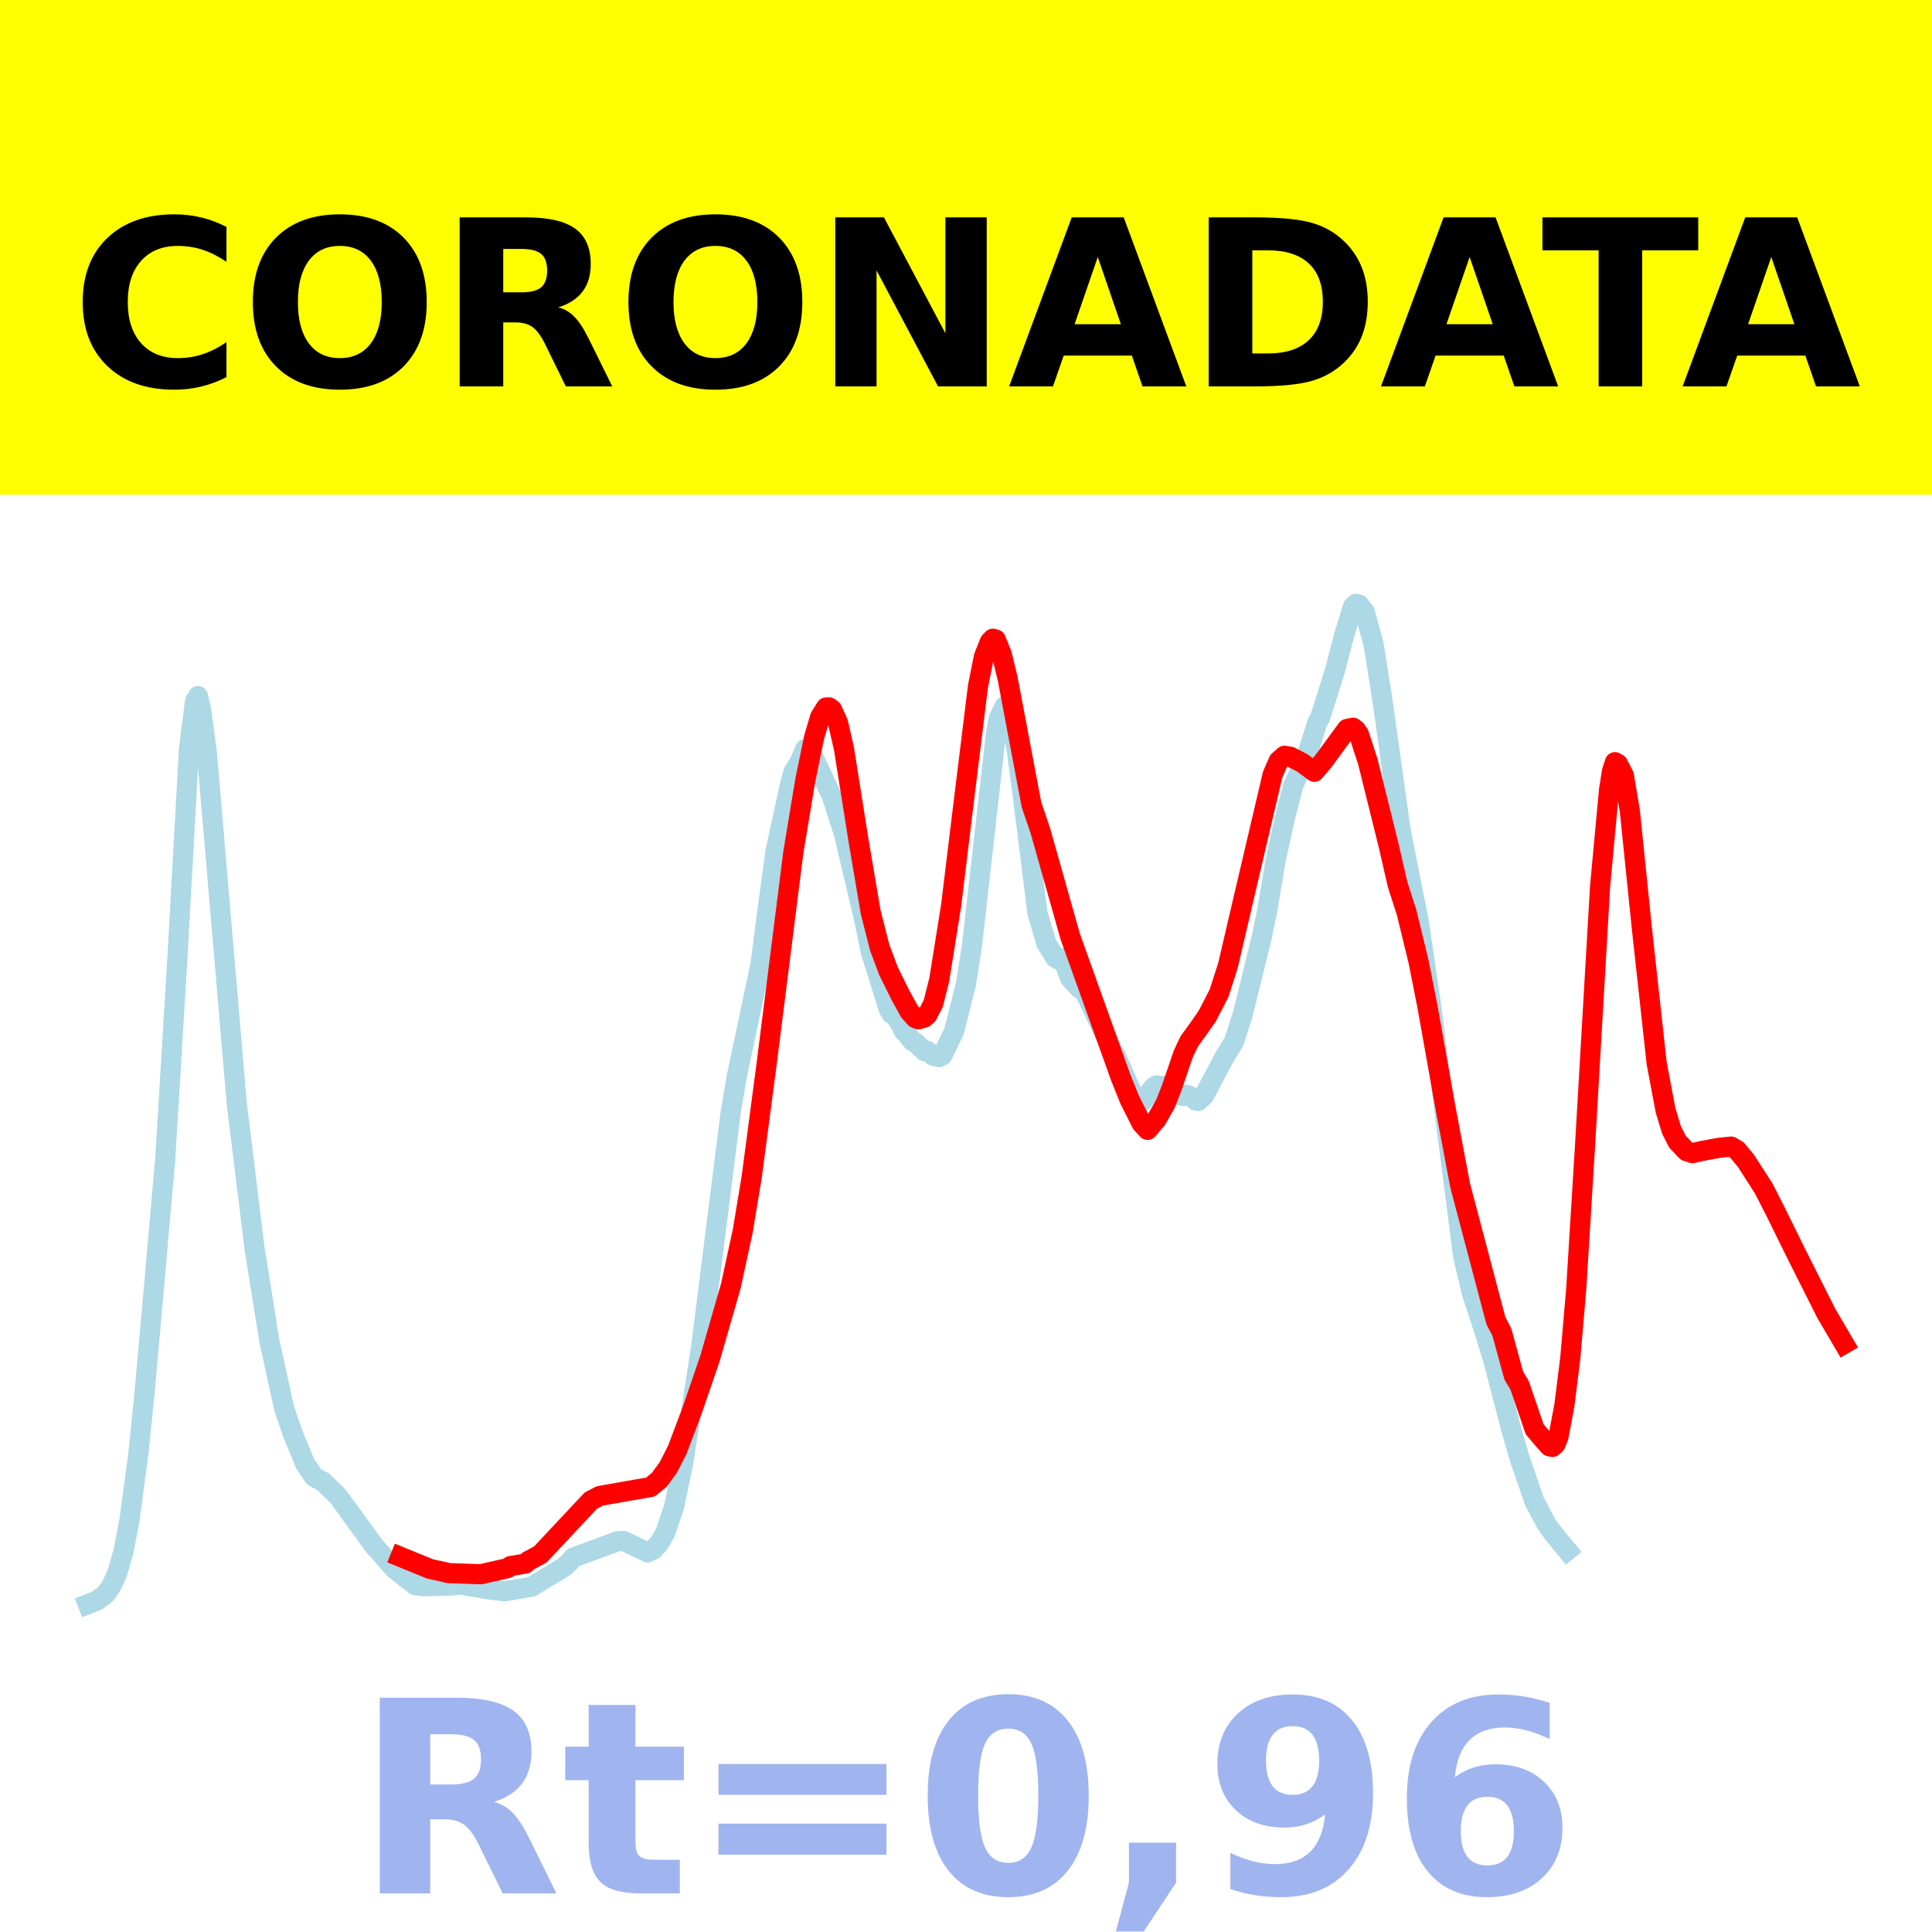
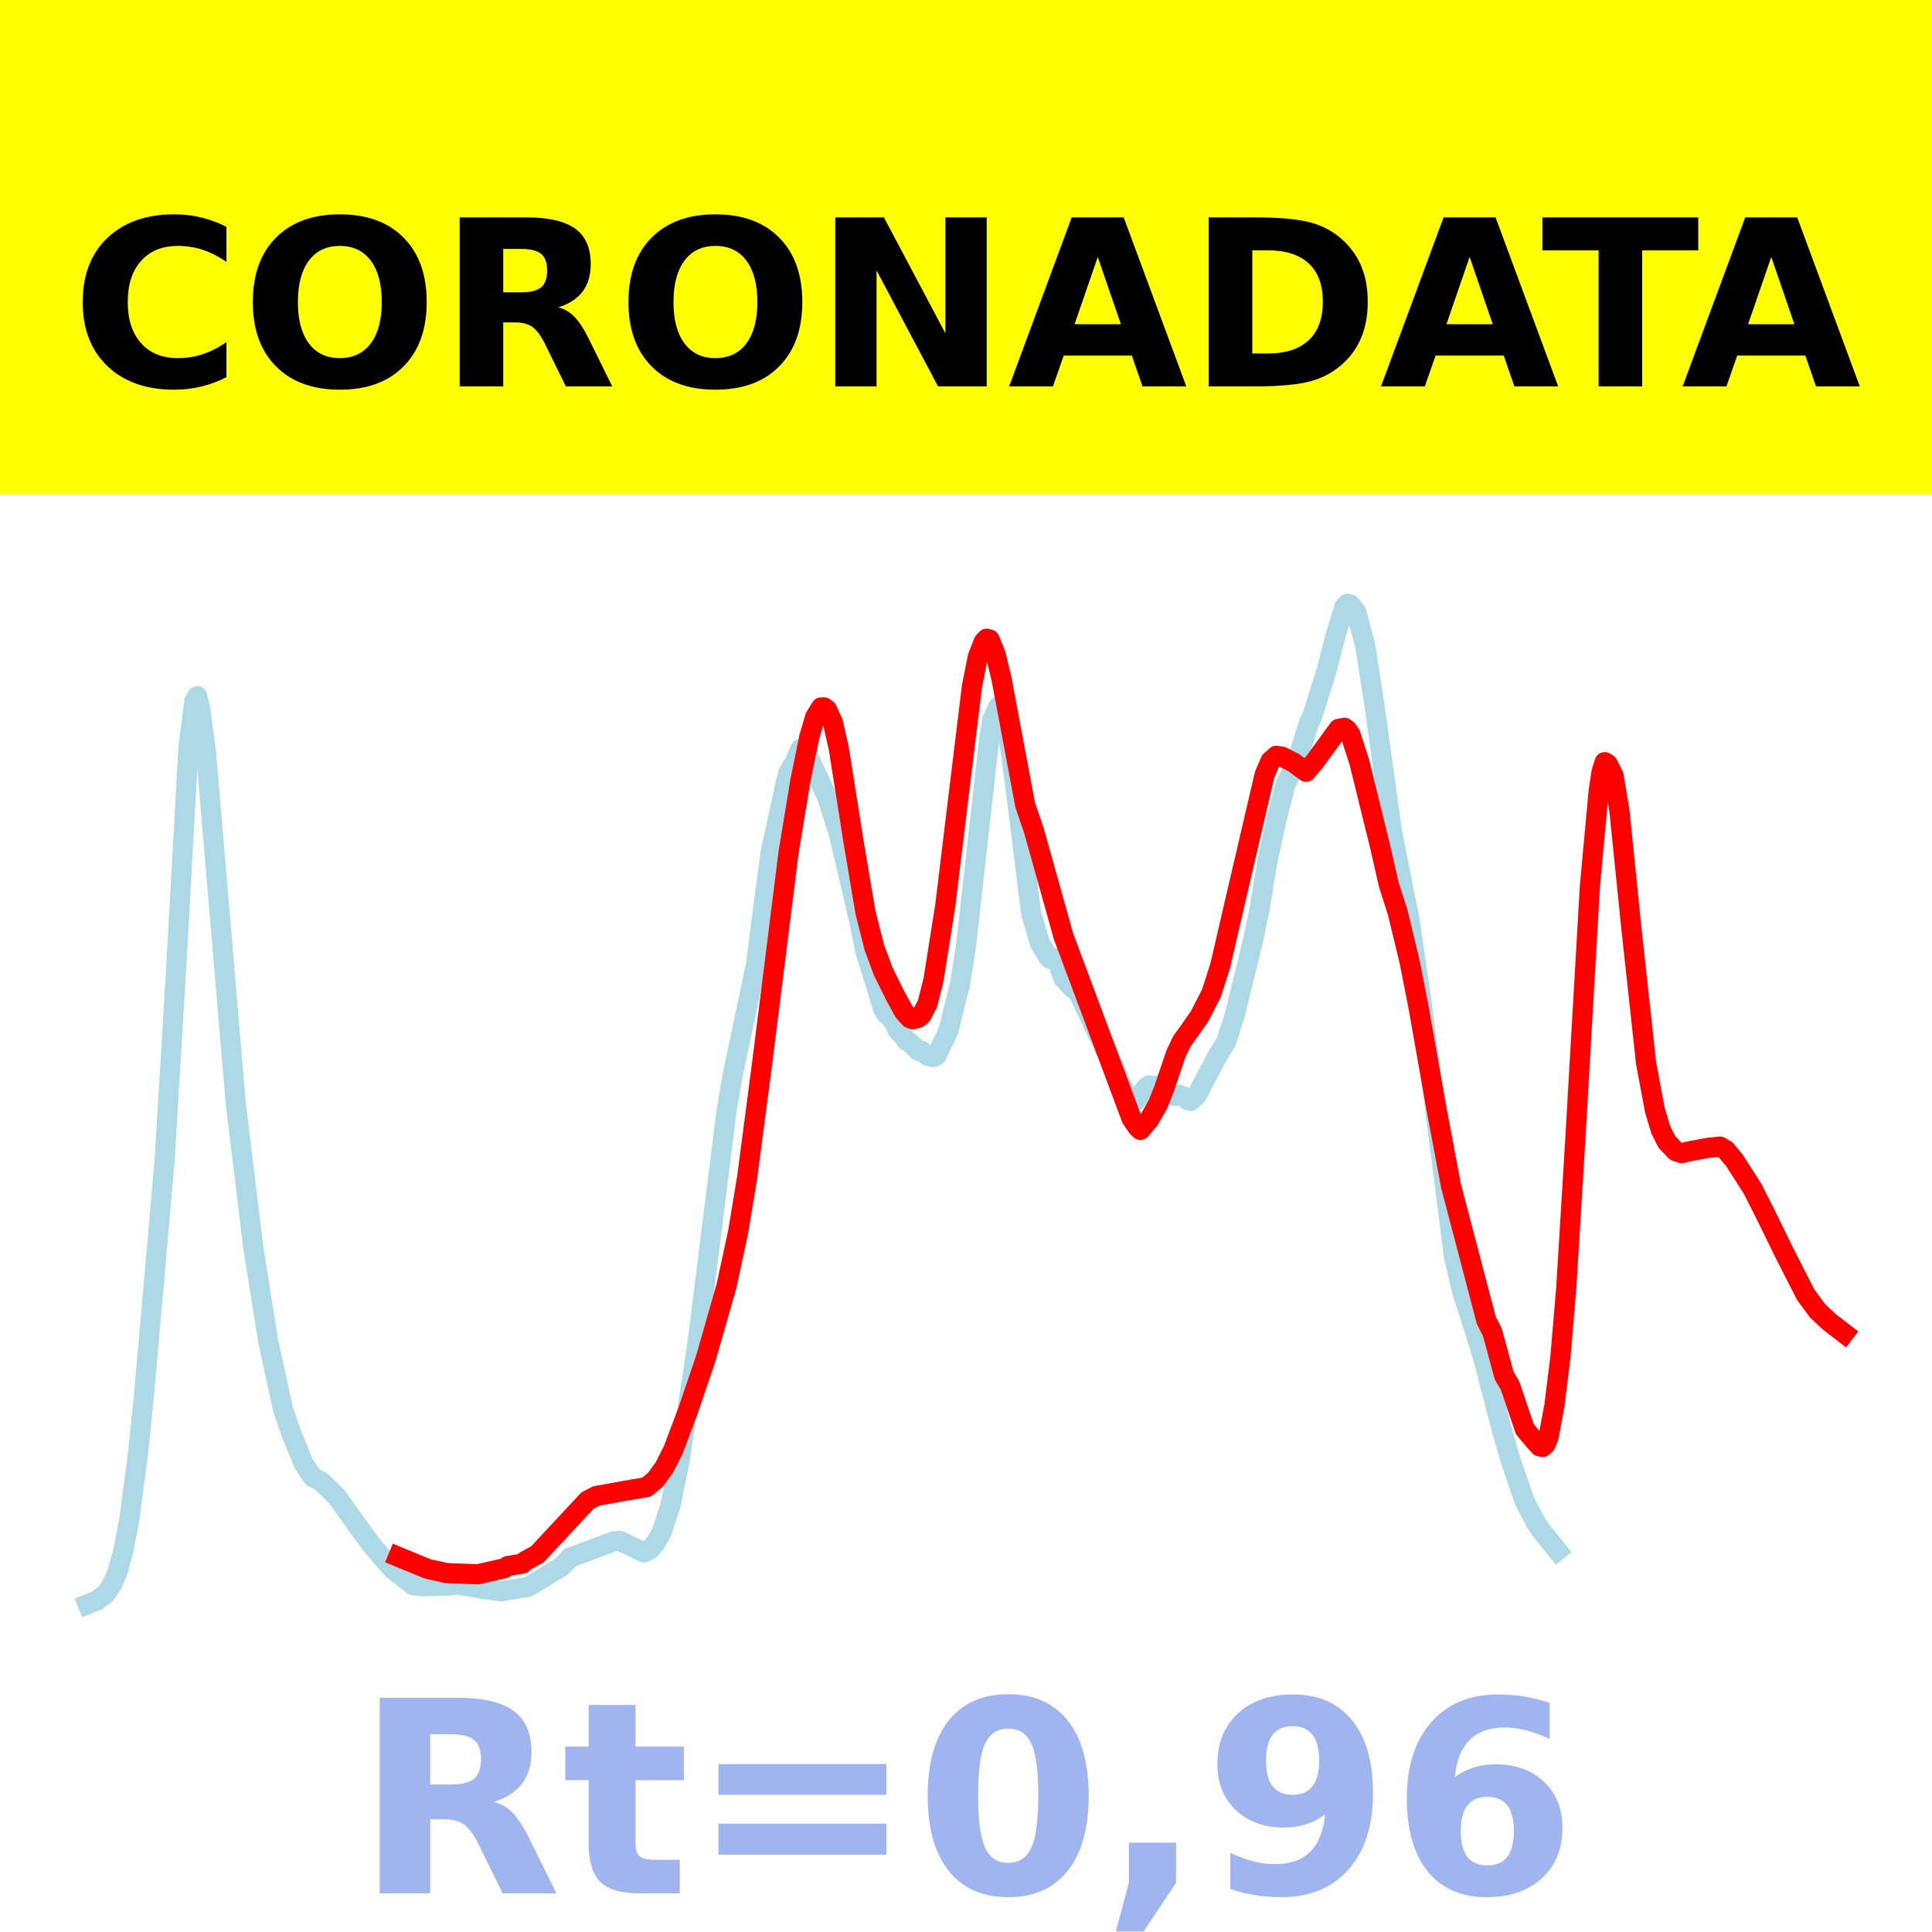
<svg xmlns="http://www.w3.org/2000/svg" xmlns:xlink="http://www.w3.org/1999/xlink" height="144pt" version="1.1" viewBox="0 0 144 144" width="144pt">
  <defs>
    <style type="text/css">*{stroke-linecap:butt;stroke-linejoin:round;}</style>
  </defs>
  <g id="figure_1">
    <g id="patch_1">
      <path d="M 0 144  L 144 144  L 144 0  L 0 0  z " style="fill:#ffffff;" />
    </g>
    <g id="axes_1">
      <g id="patch_2">
        <path d="M 0 144  L 144 144  L 144 0  L 0 0  z " style="fill:#ffffff;" />
      </g>
      <g id="line2d_1">
-         <path clip-path="url(#p3d82b40e74)" d="M 6.545 119.565  L 7.211 119.304  L 7.877 118.81  L 8.32 118.177  L 8.764 117.191  L 9.208 115.6  L 9.652 113.303  L 10.317 108.3  L 10.761 103.954  L 11.427 96.491  L 12.314 86.401  L 13.202 71.75  L 14.089 55.78  L 14.533 52.276  L 14.755 51.885  L 14.977 52.803  L 15.421 56.142  L 17.639 82.173  L 18.971 93.035  L 20.08 99.969  L 21.19 105.023  L 21.855 106.944  L 22.743 109.089  L 23.408 110.081  L 24.074 110.434  L 25.183 111.506  L 27.846 115.168  L 29.399 116.941  L 30.952 118.15  L 31.618 118.23  L 33.615 118.178  L 34.28 118.099  L 35.612 118.318  L 36.277 118.444  L 37.609 118.608  L 39.606 118.271  L 42.046 116.794  L 42.49 116.378  L 42.712 116.099  L 46.04 114.876  L 46.484 114.852  L 48.259 115.703  L 48.703 115.502  L 49.146 115.005  L 49.59 114.243  L 50.256 112.248  L 50.921 109.041  L 52.253 100.429  L 54.471 82.842  L 54.915 80.226  L 56.69 71.855  L 57.134 68.378  L 57.8 63.448  L 58.909 58.367  L 59.131 57.554  L 59.575 56.835  L 60.018 55.819  L 60.24 55.922  L 60.684 56.548  L 62.015 59.385  L 62.903 62.152  L 64.456 68.747  L 64.9 70.94  L 65.344 72.348  L 66.231 75.205  L 66.453 75.569  L 66.675 75.672  L 67.119 76.336  L 67.341 76.831  L 67.562 77.034  L 68.006 77.596  L 68.228 77.698  L 68.894 78.342  L 69.116 78.323  L 69.559 78.698  L 70.003 78.791  L 70.225 78.687  L 71.112 76.864  L 72 73.334  L 72.444 70.497  L 74.219 54.797  L 74.441 53.561  L 74.884 52.642  L 75.106 52.838  L 75.328 53.383  L 75.772 55.841  L 76.216 59.153  L 77.325 68.057  L 77.991 70.315  L 78.656 71.385  L 78.878 71.514  L 79.1 71.413  L 79.322 71.771  L 79.766 72.927  L 80.431 73.643  L 80.875 73.973  L 82.872 78.221  L 83.094 78.541  L 84.647 82.06  L 84.869 82.203  L 85.091 82.166  L 85.978 81.038  L 86.2 80.892  L 86.644 80.998  L 86.866 80.904  L 87.31 81.097  L 87.975 81.654  L 88.197 81.685  L 88.419 81.595  L 88.863 81.77  L 89.085 82.007  L 89.307 82.062  L 89.75 81.654  L 91.304 78.72  L 91.969 77.652  L 92.635 75.582  L 93.966 70.168  L 94.41 68.099  L 95.076 64.137  L 95.741 61.097  L 96.407 58.502  L 97.294 56.645  L 97.738 55.273  L 98.182 53.863  L 98.404 53.459  L 99.513 49.945  L 100.179 47.364  L 100.844 45.213  L 101.066 45  L 101.288 45.054  L 101.732 45.627  L 102.398 48.11  L 103.063 52.359  L 104.394 61.88  L 105.282 66.355  L 105.726 68.561  L 106.613 74.595  L 109.054 93.638  L 109.72 96.439  L 110.385 98.441  L 111.273 101.278  L 112.604 106.407  L 113.27 108.721  L 114.379 111.93  L 115.267 113.596  L 115.71 114.214  L 116.82 115.57  L 116.82 115.57  " style="fill:none;stroke:#add8e6;stroke-linecap:square;stroke-width:1.5;" />
+         <path clip-path="url(#p2d300ebd59)" d="M 6.545 119.565  L 7.207 119.304  L 7.868 118.81  L 8.309 118.177  L 8.749 117.191  L 9.19 115.6  L 9.631 113.303  L 10.292 108.3  L 10.733 103.954  L 11.394 96.491  L 12.275 86.401  L 13.157 71.75  L 14.039 55.78  L 14.479 52.276  L 14.7 51.885  L 14.92 52.803  L 15.361 56.142  L 17.565 82.173  L 18.887 93.035  L 19.989 99.969  L 21.091 105.023  L 21.752 106.944  L 22.634 109.089  L 23.295 110.081  L 23.956 110.434  L 25.058 111.506  L 27.702 115.168  L 29.245 116.941  L 30.788 118.15  L 31.449 118.23  L 33.433 118.178  L 34.094 118.099  L 35.416 118.318  L 36.077 118.444  L 37.399 118.608  L 39.383 118.271  L 41.807 116.794  L 42.248 116.378  L 42.468 116.099  L 45.774 114.876  L 46.215 114.852  L 47.978 115.703  L 48.419 115.502  L 48.86 115.005  L 49.3 114.243  L 49.961 112.248  L 50.623 109.041  L 51.945 100.429  L 54.149 82.842  L 54.59 80.226  L 56.353 71.855  L 56.793 68.378  L 57.455 63.448  L 58.556 58.367  L 58.777 57.554  L 59.218 56.835  L 59.658 55.819  L 59.879 55.922  L 60.32 56.548  L 61.642 59.385  L 62.523 62.152  L 64.066 68.747  L 64.507 70.94  L 64.948 72.348  L 65.829 75.205  L 66.05 75.569  L 66.27 75.672  L 66.711 76.336  L 66.931 76.831  L 67.152 77.034  L 67.592 77.596  L 67.813 77.698  L 68.474 78.342  L 68.694 78.323  L 69.135 78.698  L 69.576 78.791  L 69.796 78.687  L 70.678 76.864  L 71.559 73.334  L 72 70.497  L 73.763 54.797  L 73.983 53.561  L 74.424 52.642  L 74.645 52.838  L 74.865 53.383  L 75.306 55.841  L 75.747 59.153  L 76.848 68.057  L 77.51 70.315  L 78.171 71.385  L 78.391 71.514  L 78.612 71.413  L 78.832 71.771  L 79.273 72.927  L 79.934 73.643  L 80.375 73.973  L 82.358 78.221  L 82.579 78.541  L 84.121 82.06  L 84.342 82.203  L 84.562 82.166  L 85.444 81.038  L 85.664 80.892  L 86.105 80.998  L 86.325 80.904  L 86.766 81.097  L 87.427 81.654  L 87.647 81.685  L 87.868 81.595  L 88.309 81.77  L 88.529 82.007  L 88.749 82.062  L 89.19 81.654  L 90.733 78.72  L 91.394 77.652  L 92.055 75.582  L 93.377 70.168  L 93.818 68.099  L 94.479 64.137  L 95.14 61.097  L 95.802 58.502  L 96.683 56.645  L 97.124 55.273  L 97.565 53.863  L 97.785 53.459  L 98.887 49.945  L 99.548 47.364  L 100.209 45.213  L 100.43 45  L 100.65 45.054  L 101.091 45.627  L 101.752 48.11  L 102.413 52.359  L 103.736 61.88  L 104.617 66.355  L 105.058 68.561  L 105.939 74.595  L 108.364 93.638  L 109.025 96.439  L 109.686 98.441  L 110.567 101.278  L 111.89 106.407  L 112.551 108.721  L 113.653 111.93  L 114.534 113.596  L 114.975 114.214  L 116.077 115.57  L 116.077 115.57  " style="fill:none;stroke:#add8e6;stroke-linecap:square;stroke-width:1.5;" />
      </g>
      <g id="line2d_2">
-         <path clip-path="url(#p3d82b40e74)" d="M 29.843 116.036  L 32.062 116.943  L 33.171 117.181  L 33.393 117.247  L 35.834 117.336  L 37.831 116.88  L 38.052 116.724  L 39.162 116.541  L 39.384 116.338  L 40.271 115.865  L 44.043 111.84  L 44.709 111.498  L 46.706 111.143  L 48.481 110.838  L 49.146 110.287  L 49.812 109.372  L 50.478 108.066  L 51.587 105.133  L 52.918 101.25  L 54.471 95.853  L 55.359 91.759  L 56.025 87.738  L 57.134 79.346  L 59.131 63.527  L 60.018 58.174  L 60.684 54.935  L 61.128 53.444  L 61.572 52.729  L 61.794 52.725  L 62.015 52.886  L 62.459 53.857  L 62.903 55.801  L 64.012 62.778  L 64.9 68.006  L 65.565 70.617  L 66.231 72.391  L 67.119 74.184  L 67.784 75.395  L 68.228 75.887  L 68.45 75.973  L 68.894 75.848  L 69.116 75.658  L 69.559 74.796  L 70.003 73.038  L 70.891 67.492  L 71.778 60.203  L 72.888 51.181  L 73.331 48.955  L 73.775 47.84  L 73.997 47.605  L 74.219 47.669  L 74.663 48.759  L 75.106 50.586  L 76.881 59.978  L 77.547 61.933  L 79.766 69.797  L 83.538 80.328  L 84.203 81.979  L 85.091 83.736  L 85.535 84.216  L 86.2 83.436  L 86.866 82.27  L 87.31 81.148  L 88.197 78.548  L 88.641 77.618  L 89.307 76.7  L 89.972 75.75  L 90.86 74.032  L 91.525 71.961  L 92.635 67.2  L 94.854 57.741  L 95.297 56.717  L 95.741 56.329  L 96.185 56.408  L 97.072 56.865  L 97.96 57.526  L 98.626 56.752  L 100.401 54.331  L 100.844 54.241  L 101.066 54.407  L 101.288 54.735  L 101.954 56.78  L 103.507 63.043  L 104.173 65.94  L 104.838 68  L 105.726 71.652  L 106.391 75.009  L 107.723 82.493  L 108.832 88.361  L 111.495 98.435  L 111.938 99.279  L 112.826 102.523  L 113.27 103.268  L 114.379 106.521  L 115.045 107.309  L 115.488 107.802  L 115.71 107.845  L 115.932 107.652  L 116.154 107.11  L 116.598 104.751  L 117.042 101.204  L 117.485 96.029  L 118.151 85.192  L 119.26 66.078  L 119.926 58.892  L 120.148 57.483  L 120.37 56.807  L 120.592 56.936  L 121.035 57.799  L 121.479 60.447  L 122.367 69.115  L 123.476 79.235  L 124.142 82.764  L 124.586 84.225  L 125.029 85.098  L 125.695 85.799  L 126.139 85.95  L 126.804 85.796  L 128.136 85.551  L 129.023 85.459  L 129.467 85.72  L 130.133 86.524  L 131.464 88.596  L 132.351 90.334  L 133.904 93.485  L 136.123 97.893  L 137.455 100.164  L 137.455 100.164  " style="fill:none;stroke:#ff0000;stroke-linecap:square;stroke-width:1.5;" />
+         <path clip-path="url(#p2d300ebd59)" d="M 29.686 116.036  L 31.89 116.943  L 32.992 117.181  L 33.212 117.247  L 35.636 117.336  L 37.62 116.88  L 37.84 116.724  L 38.942 116.541  L 39.163 116.338  L 40.044 115.865  L 43.791 111.84  L 44.452 111.498  L 46.435 111.143  L 48.198 110.838  L 48.86 110.287  L 49.521 109.372  L 50.182 108.066  L 51.284 105.133  L 52.606 101.25  L 54.149 95.853  L 55.03 91.759  L 55.691 87.738  L 56.793 79.346  L 58.777 63.527  L 59.658 58.174  L 60.32 54.935  L 60.76 53.444  L 61.201 52.729  L 61.421 52.725  L 61.642 52.886  L 62.083 53.857  L 62.523 55.801  L 63.625 62.778  L 64.507 68.006  L 65.168 70.617  L 65.829 72.391  L 66.711 74.184  L 67.372 75.395  L 67.813 75.887  L 68.033 75.973  L 68.474 75.848  L 68.694 75.658  L 69.135 74.796  L 69.576 73.038  L 70.457 67.492  L 71.339 60.203  L 72.441 51.181  L 72.882 48.955  L 73.322 47.84  L 73.543 47.605  L 73.763 47.669  L 74.204 48.759  L 74.645 50.586  L 76.408 59.978  L 77.069 61.933  L 79.273 69.797  L 84.342 83.369  L 84.782 84.015  L 85.003 84.216  L 85.664 83.436  L 86.325 82.27  L 86.766 81.148  L 87.647 78.548  L 88.088 77.618  L 88.749 76.7  L 89.41 75.75  L 90.292 74.032  L 90.953 71.961  L 92.055 67.2  L 94.259 57.741  L 94.7 56.717  L 95.14 56.329  L 95.581 56.408  L 96.463 56.865  L 97.344 57.526  L 98.006 56.752  L 99.769 54.331  L 100.209 54.241  L 100.43 54.407  L 100.65 54.735  L 101.311 56.78  L 102.854 63.043  L 103.515 65.94  L 104.176 68  L 105.058 71.652  L 105.719 75.009  L 107.041 82.493  L 108.143 88.361  L 110.788 98.436  L 111.229 99.28  L 112.11 102.526  L 112.551 103.272  L 113.653 106.525  L 114.314 107.313  L 114.755 107.806  L 114.975 107.848  L 115.196 107.655  L 115.416 107.112  L 115.857 104.753  L 116.298 101.206  L 116.738 96.03  L 117.399 85.193  L 118.501 66.078  L 119.163 58.892  L 119.383 57.483  L 119.603 56.807  L 119.824 56.936  L 120.264 57.799  L 120.705 60.447  L 121.587 69.115  L 122.689 79.235  L 123.35 82.764  L 123.791 84.225  L 124.231 85.098  L 124.893 85.799  L 125.333 85.95  L 125.994 85.796  L 127.317 85.551  L 128.198 85.459  L 128.639 85.72  L 129.3 86.524  L 130.623 88.596  L 131.504 90.334  L 133.047 93.481  L 134.59 96.505  L 135.471 97.699  L 136.353 98.528  L 137.455 99.374  L 137.455 99.374  " style="fill:none;stroke:#ff0000;stroke-linecap:square;stroke-width:1.5;" />
      </g>
      <g id="patch_3">
        <path d="M 0 144  L 0 0  " style="fill:none;stroke:#ffffff;stroke-linecap:square;stroke-linejoin:miter;stroke-width:0.8;" />
      </g>
      <g id="patch_4">
        <path d="M 144 144  L 144 0  " style="fill:none;stroke:#ffffff;stroke-linecap:square;stroke-linejoin:miter;stroke-width:0.8;" />
      </g>
      <g id="patch_5">
-         <path d="M 0 144  L 144 144  " style="fill:none;stroke:#ffffff;stroke-linecap:square;stroke-linejoin:miter;stroke-width:0.8;" />
+         <path d="M -0 144  L 144 144  " style="fill:none;stroke:#ffffff;stroke-linecap:square;stroke-linejoin:miter;stroke-width:0.8;" />
      </g>
      <g id="patch_6">
-         <path d="M 0 0  L 144 0  " style="fill:none;stroke:#ffffff;stroke-linecap:square;stroke-linejoin:miter;stroke-width:0.8;" />
+         <path d="M -0 0  L 144 0  " style="fill:none;stroke:#ffffff;stroke-linecap:square;stroke-linejoin:miter;stroke-width:0.8;" />
      </g>
    </g>
    <g id="text_1">
      <g id="patch_7">
        <path d="M -64.848 36.368  L 208.848 36.368  L 208.848 -7.654  L -64.848 -7.654  z " style="fill:#ffff00;stroke:#ffff00;stroke-linejoin:miter;" />
      </g>
      <g transform="translate(72 9.45018)scale(0.1728 -0.1728)" />
      <g transform="translate(-60.87375 28.8)scale(0.1728 -0.1728)">
        <defs>
          <path id="DejaVuSans-Bold-32" />
          <path d="M 67 4  Q 61.812 1.312 56.203 -0.047  Q 50.594 -1.422 44.484 -1.422  Q 26.266 -1.422 15.625 8.766  Q 4.984 18.953 4.984 36.375  Q 4.984 53.859 15.625 64.031  Q 26.266 74.219 44.484 74.219  Q 50.594 74.219 56.203 72.844  Q 61.812 71.484 67 68.797  L 67 53.719  Q 61.766 57.281 56.688 58.938  Q 51.609 60.594 46 60.594  Q 35.938 60.594 30.172 54.141  Q 24.422 47.703 24.422 36.375  Q 24.422 25.094 30.172 18.641  Q 35.938 12.203 46 12.203  Q 51.609 12.203 56.688 13.859  Q 61.766 15.531 67 19.094  z " id="DejaVuSans-Bold-67" />
          <path d="M 42.484 60.594  Q 33.891 60.594 29.156 54.25  Q 24.422 47.906 24.422 36.375  Q 24.422 24.906 29.156 18.547  Q 33.891 12.203 42.484 12.203  Q 51.125 12.203 55.859 18.547  Q 60.594 24.906 60.594 36.375  Q 60.594 47.906 55.859 54.25  Q 51.125 60.594 42.484 60.594  z M 42.484 74.219  Q 60.062 74.219 70.016 64.156  Q 79.984 54.109 79.984 36.375  Q 79.984 18.703 70.016 8.641  Q 60.062 -1.422 42.484 -1.422  Q 24.953 -1.422 14.969 8.641  Q 4.984 18.703 4.984 36.375  Q 4.984 54.109 14.969 64.156  Q 24.953 74.219 42.484 74.219  z " id="DejaVuSans-Bold-79" />
          <path d="M 35.891 40.578  Q 41.797 40.578 44.359 42.766  Q 46.922 44.969 46.922 50  Q 46.922 54.984 44.359 57.125  Q 41.797 59.281 35.891 59.281  L 27.984 59.281  L 27.984 40.578  z M 27.984 27.594  L 27.984 0  L 9.188 0  L 9.188 72.906  L 37.891 72.906  Q 52.297 72.906 59 68.062  Q 65.719 63.234 65.719 52.781  Q 65.719 45.562 62.219 40.922  Q 58.734 36.281 51.703 34.078  Q 55.562 33.203 58.609 30.094  Q 61.672 27 64.797 20.703  L 75 0  L 54.984 0  L 46.094 18.109  Q 43.406 23.578 40.641 25.578  Q 37.891 27.594 33.297 27.594  z " id="DejaVuSans-Bold-82" />
          <path d="M 9.188 72.906  L 30.172 72.906  L 56.688 22.906  L 56.688 72.906  L 74.516 72.906  L 74.516 0  L 53.516 0  L 27 50  L 27 0  L 9.188 0  z " id="DejaVuSans-Bold-78" />
          <path d="M 53.422 13.281  L 24.031 13.281  L 19.391 0  L 0.484 0  L 27.484 72.906  L 49.906 72.906  L 76.906 0  L 58.016 0  z M 28.719 26.812  L 48.688 26.812  L 38.719 55.812  z " id="DejaVuSans-Bold-65" />
          <path d="M 27.984 58.688  L 27.984 14.203  L 34.719 14.203  Q 46.234 14.203 52.312 19.922  Q 58.406 25.641 58.406 36.531  Q 58.406 47.359 52.344 53.016  Q 46.297 58.688 34.719 58.688  z M 9.188 72.906  L 29 72.906  Q 45.609 72.906 53.734 70.531  Q 61.859 68.172 67.672 62.5  Q 72.797 57.562 75.281 51.109  Q 77.781 44.672 77.781 36.531  Q 77.781 28.266 75.281 21.797  Q 72.797 15.328 67.672 10.406  Q 61.812 4.734 53.609 2.359  Q 45.406 0 29 0  L 9.188 0  z " id="DejaVuSans-Bold-68" />
          <path d="M 0.484 72.906  L 67.672 72.906  L 67.672 58.688  L 43.5 58.688  L 43.5 0  L 24.703 0  L 24.703 58.688  L 0.484 58.688  z " id="DejaVuSans-Bold-84" />
        </defs>
        <use xlink:href="#DejaVuSans-Bold-32" />
        <use x="34.814" xlink:href="#DejaVuSans-Bold-32" />
        <use x="69.629" xlink:href="#DejaVuSans-Bold-32" />
        <use x="104.443" xlink:href="#DejaVuSans-Bold-32" />
        <use x="139.258" xlink:href="#DejaVuSans-Bold-32" />
        <use x="174.072" xlink:href="#DejaVuSans-Bold-32" />
        <use x="208.887" xlink:href="#DejaVuSans-Bold-32" />
        <use x="243.701" xlink:href="#DejaVuSans-Bold-32" />
        <use x="278.516" xlink:href="#DejaVuSans-Bold-32" />
        <use x="313.33" xlink:href="#DejaVuSans-Bold-32" />
        <use x="348.145" xlink:href="#DejaVuSans-Bold-32" />
        <use x="382.959" xlink:href="#DejaVuSans-Bold-67" />
        <use x="456.348" xlink:href="#DejaVuSans-Bold-79" />
        <use x="541.357" xlink:href="#DejaVuSans-Bold-82" />
        <use x="618.359" xlink:href="#DejaVuSans-Bold-79" />
        <use x="703.369" xlink:href="#DejaVuSans-Bold-78" />
        <use x="787.061" xlink:href="#DejaVuSans-Bold-65" />
        <use x="864.453" xlink:href="#DejaVuSans-Bold-68" />
        <use x="947.461" xlink:href="#DejaVuSans-Bold-65" />
        <use x="1017.104" xlink:href="#DejaVuSans-Bold-84" />
        <use x="1077.566" xlink:href="#DejaVuSans-Bold-65" />
        <use x="1154.959" xlink:href="#DejaVuSans-Bold-32" />
        <use x="1189.773" xlink:href="#DejaVuSans-Bold-32" />
        <use x="1224.588" xlink:href="#DejaVuSans-Bold-32" />
        <use x="1259.402" xlink:href="#DejaVuSans-Bold-32" />
        <use x="1294.217" xlink:href="#DejaVuSans-Bold-32" />
        <use x="1329.031" xlink:href="#DejaVuSans-Bold-32" />
        <use x="1363.846" xlink:href="#DejaVuSans-Bold-32" />
        <use x="1398.66" xlink:href="#DejaVuSans-Bold-32" />
        <use x="1433.475" xlink:href="#DejaVuSans-Bold-32" />
        <use x="1468.289" xlink:href="#DejaVuSans-Bold-32" />
        <use x="1503.104" xlink:href="#DejaVuSans-Bold-32" />
      </g>
    </g>
    <g id="text_2">
      <g style="fill:#4169e1;opacity:0.5;" transform="translate(26.46875 141.12)scale(0.2 -0.2)">
        <defs>
          <path d="M 27.484 70.219  L 27.484 54.688  L 45.516 54.688  L 45.516 42.188  L 27.484 42.188  L 27.484 19  Q 27.484 15.188 29 13.844  Q 30.516 12.5 35.016 12.5  L 44 12.5  L 44 0  L 29 0  Q 18.656 0 14.328 4.312  Q 10.016 8.641 10.016 19  L 10.016 42.188  L 1.312 42.188  L 1.312 54.688  L 10.016 54.688  L 10.016 70.219  z " id="DejaVuSans-Bold-116" />
          <path d="M 10.594 48.188  L 73.188 48.188  L 73.188 36.719  L 10.594 36.719  z M 10.594 25.984  L 73.188 25.984  L 73.188 14.406  L 10.594 14.406  z " id="DejaVuSans-Bold-61" />
          <path d="M 46 36.531  Q 46 50.203 43.438 55.781  Q 40.875 61.375 34.812 61.375  Q 28.766 61.375 26.172 55.781  Q 23.578 50.203 23.578 36.531  Q 23.578 22.703 26.172 17.031  Q 28.766 11.375 34.812 11.375  Q 40.828 11.375 43.406 17.031  Q 46 22.703 46 36.531  z M 64.797 36.375  Q 64.797 18.266 56.984 8.422  Q 49.172 -1.422 34.812 -1.422  Q 20.406 -1.422 12.594 8.422  Q 4.781 18.266 4.781 36.375  Q 4.781 54.547 12.594 64.375  Q 20.406 74.219 34.812 74.219  Q 49.172 74.219 56.984 64.375  Q 64.797 54.547 64.797 36.375  z " id="DejaVuSans-Bold-48" />
          <path d="M 10.203 18.891  L 27.781 18.891  L 27.781 4  L 15.719 -14.203  L 5.328 -14.203  L 10.203 4  z " id="DejaVuSans-Bold-44" />
          <path d="M 10.016 1.609  L 10.016 15.094  Q 14.5 12.984 18.594 11.938  Q 22.703 10.891 26.703 10.891  Q 35.109 10.891 39.797 15.547  Q 44.484 20.219 45.312 29.391  Q 42 26.953 38.234 25.734  Q 34.469 24.516 30.078 24.516  Q 18.891 24.516 12.031 31.031  Q 5.172 37.547 5.172 48.188  Q 5.172 59.969 12.812 67.047  Q 20.453 74.125 33.297 74.125  Q 47.562 74.125 55.375 64.5  Q 63.188 54.891 63.188 37.312  Q 63.188 19.234 54.047 8.906  Q 44.922 -1.422 29 -1.422  Q 23.875 -1.422 19.188 -0.656  Q 14.5 0.094 10.016 1.609  z M 33.203 36.719  Q 38.141 36.719 40.625 39.906  Q 43.109 43.109 43.109 49.516  Q 43.109 55.859 40.625 59.078  Q 38.141 62.312 33.203 62.312  Q 28.266 62.312 25.781 59.078  Q 23.297 55.859 23.297 49.516  Q 23.297 43.109 25.781 39.906  Q 28.266 36.719 33.203 36.719  z " id="DejaVuSans-Bold-57" />
          <path d="M 36.188 35.984  Q 31.25 35.984 28.781 32.781  Q 26.312 29.594 26.312 23.188  Q 26.312 16.797 28.781 13.594  Q 31.25 10.406 36.188 10.406  Q 41.156 10.406 43.625 13.594  Q 46.094 16.797 46.094 23.188  Q 46.094 29.594 43.625 32.781  Q 41.156 35.984 36.188 35.984  z M 59.422 71  L 59.422 57.516  Q 54.781 59.719 50.672 60.766  Q 46.578 61.812 42.672 61.812  Q 34.281 61.812 29.594 57.141  Q 24.906 52.484 24.125 43.312  Q 27.344 45.703 31.094 46.891  Q 34.859 48.094 39.312 48.094  Q 50.484 48.094 57.344 41.547  Q 64.203 35.016 64.203 24.422  Q 64.203 12.703 56.531 5.641  Q 48.875 -1.422 35.984 -1.422  Q 21.781 -1.422 13.984 8.172  Q 6.203 17.781 6.203 35.406  Q 6.203 53.469 15.312 63.797  Q 24.422 74.125 40.281 74.125  Q 45.312 74.125 50.047 73.344  Q 54.781 72.562 59.422 71  z " id="DejaVuSans-Bold-54" />
        </defs>
        <use xlink:href="#DejaVuSans-Bold-82" />
        <use x="77.002" xlink:href="#DejaVuSans-Bold-116" />
        <use x="124.805" xlink:href="#DejaVuSans-Bold-61" />
        <use x="208.594" xlink:href="#DejaVuSans-Bold-48" />
        <use x="278.174" xlink:href="#DejaVuSans-Bold-44" />
        <use x="316.162" xlink:href="#DejaVuSans-Bold-57" />
        <use x="385.742" xlink:href="#DejaVuSans-Bold-54" />
      </g>
    </g>
  </g>
  <defs>
-     <clipPath id="p3d82b40e74">
+     <clipPath id="p2d300ebd59">
      <rect height="144" width="144" x="0" y="0" />
    </clipPath>
  </defs>
</svg>
